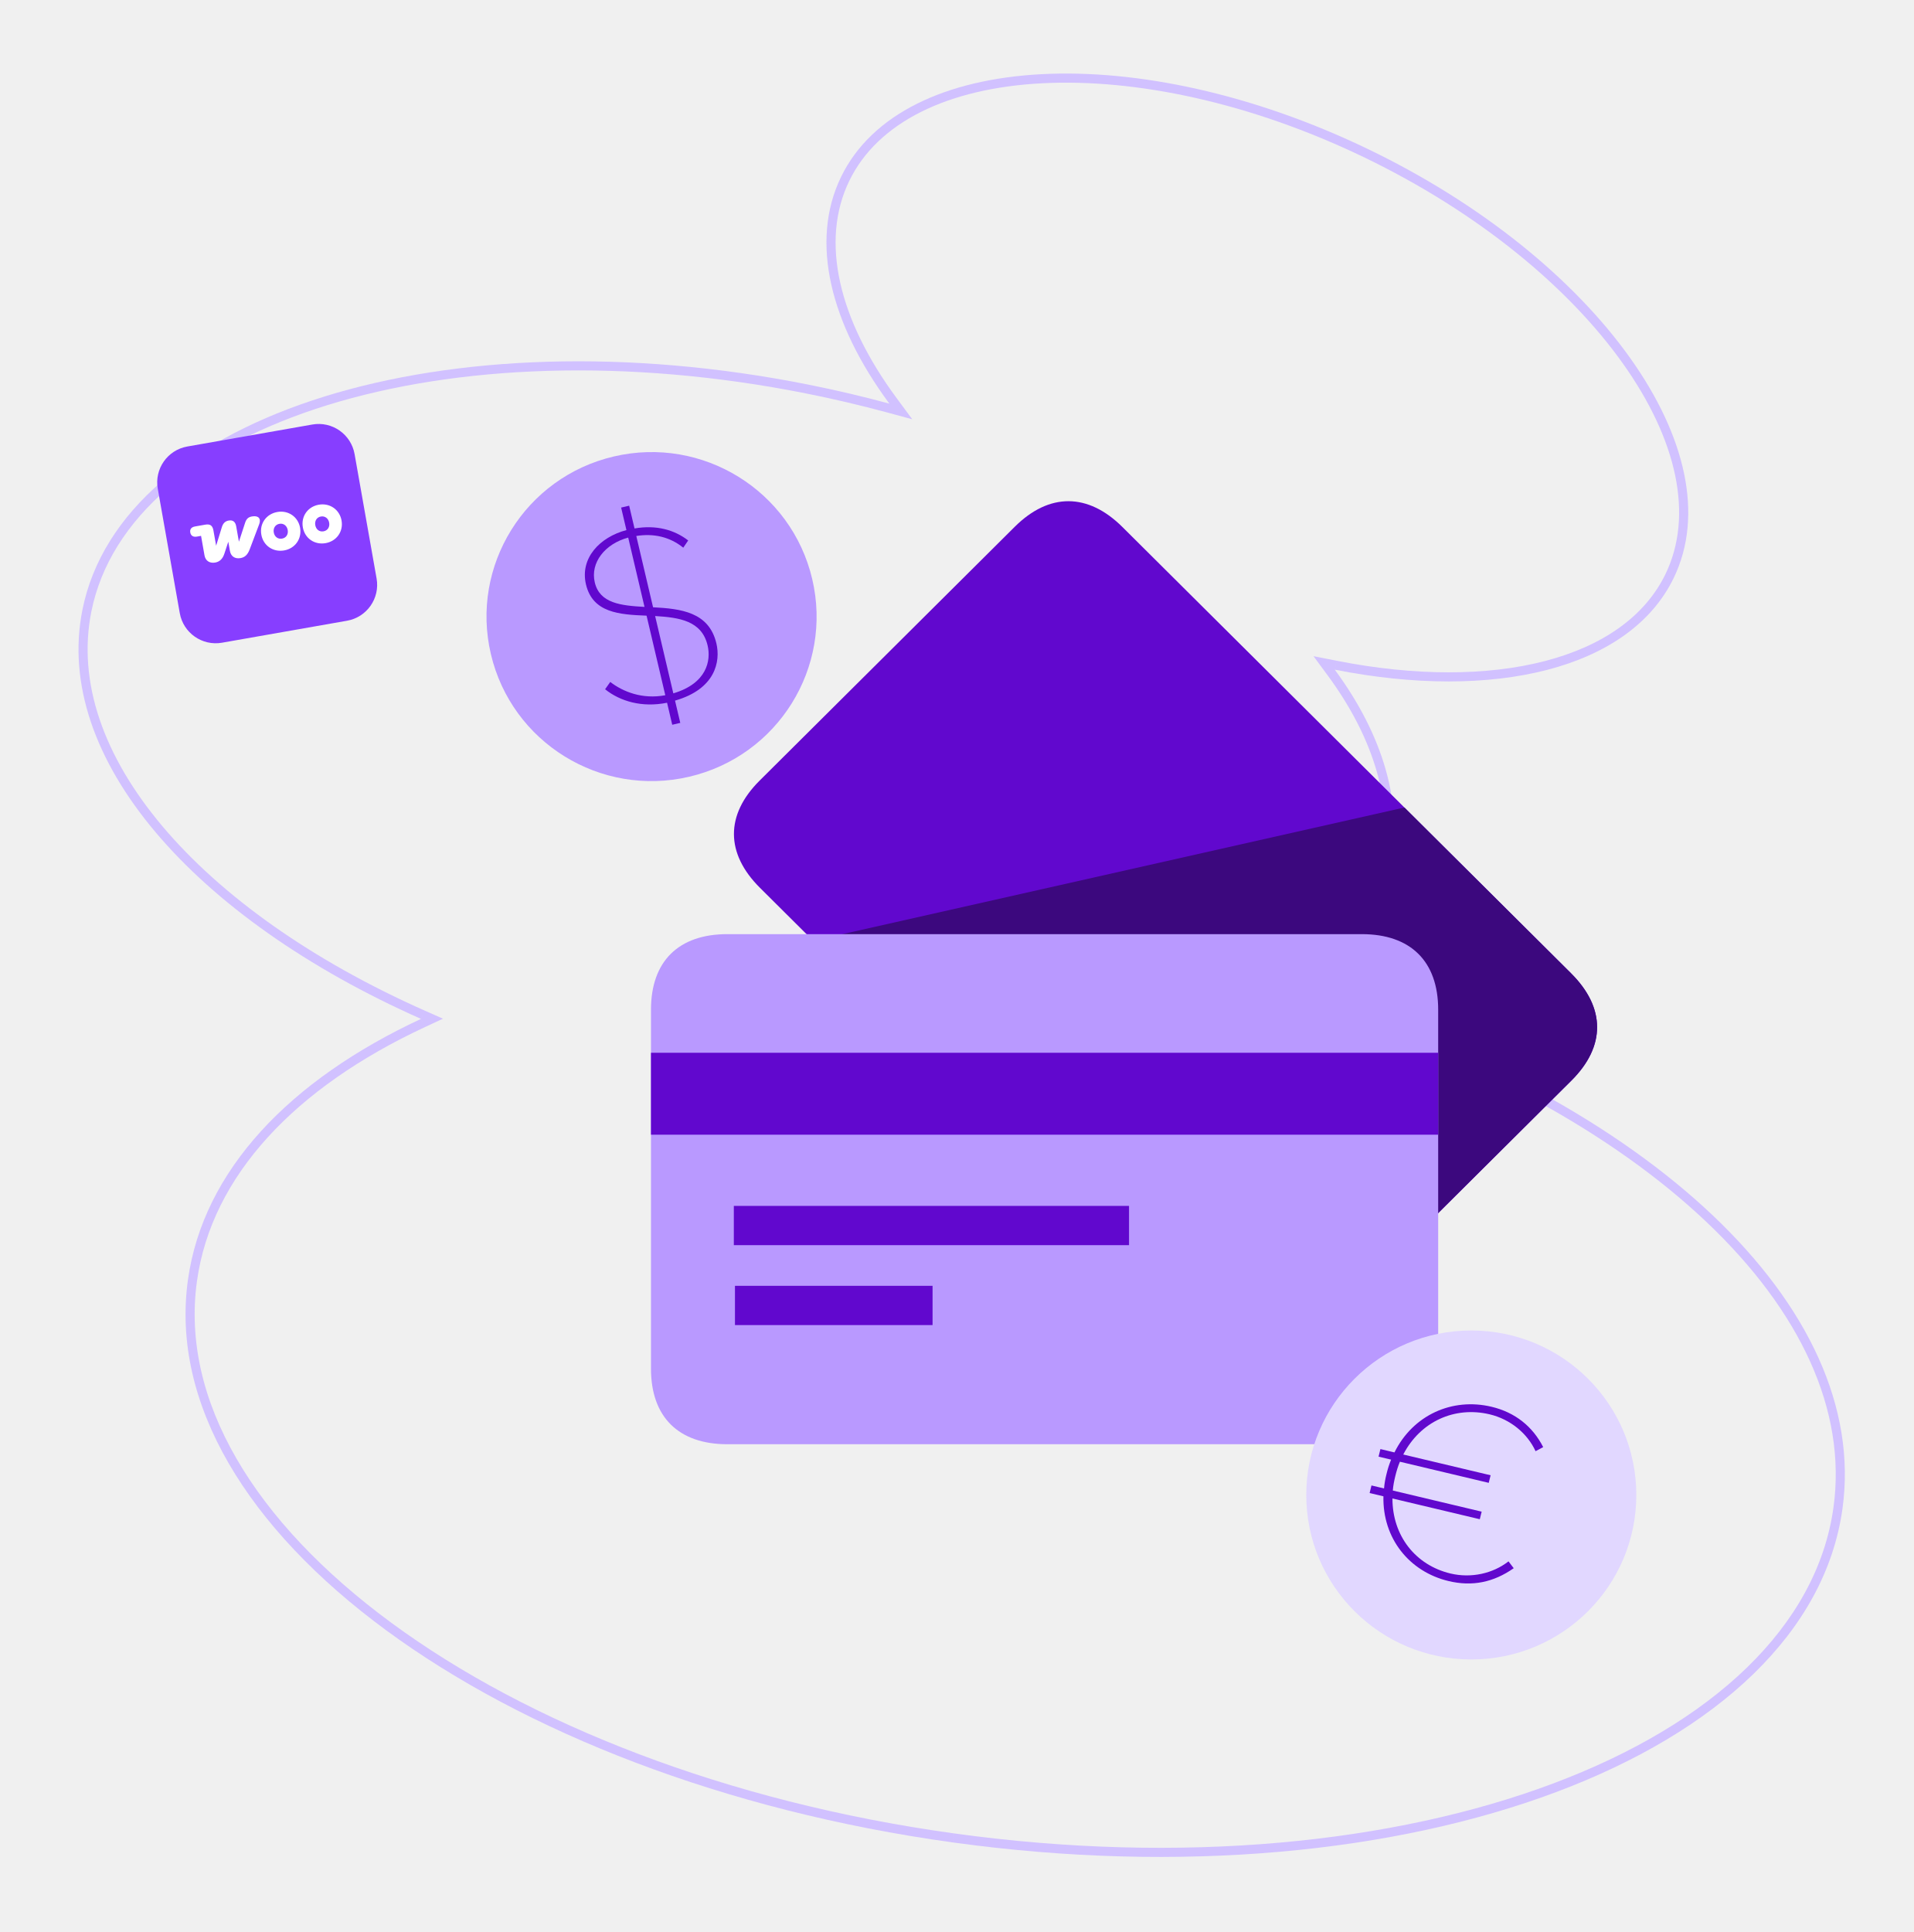
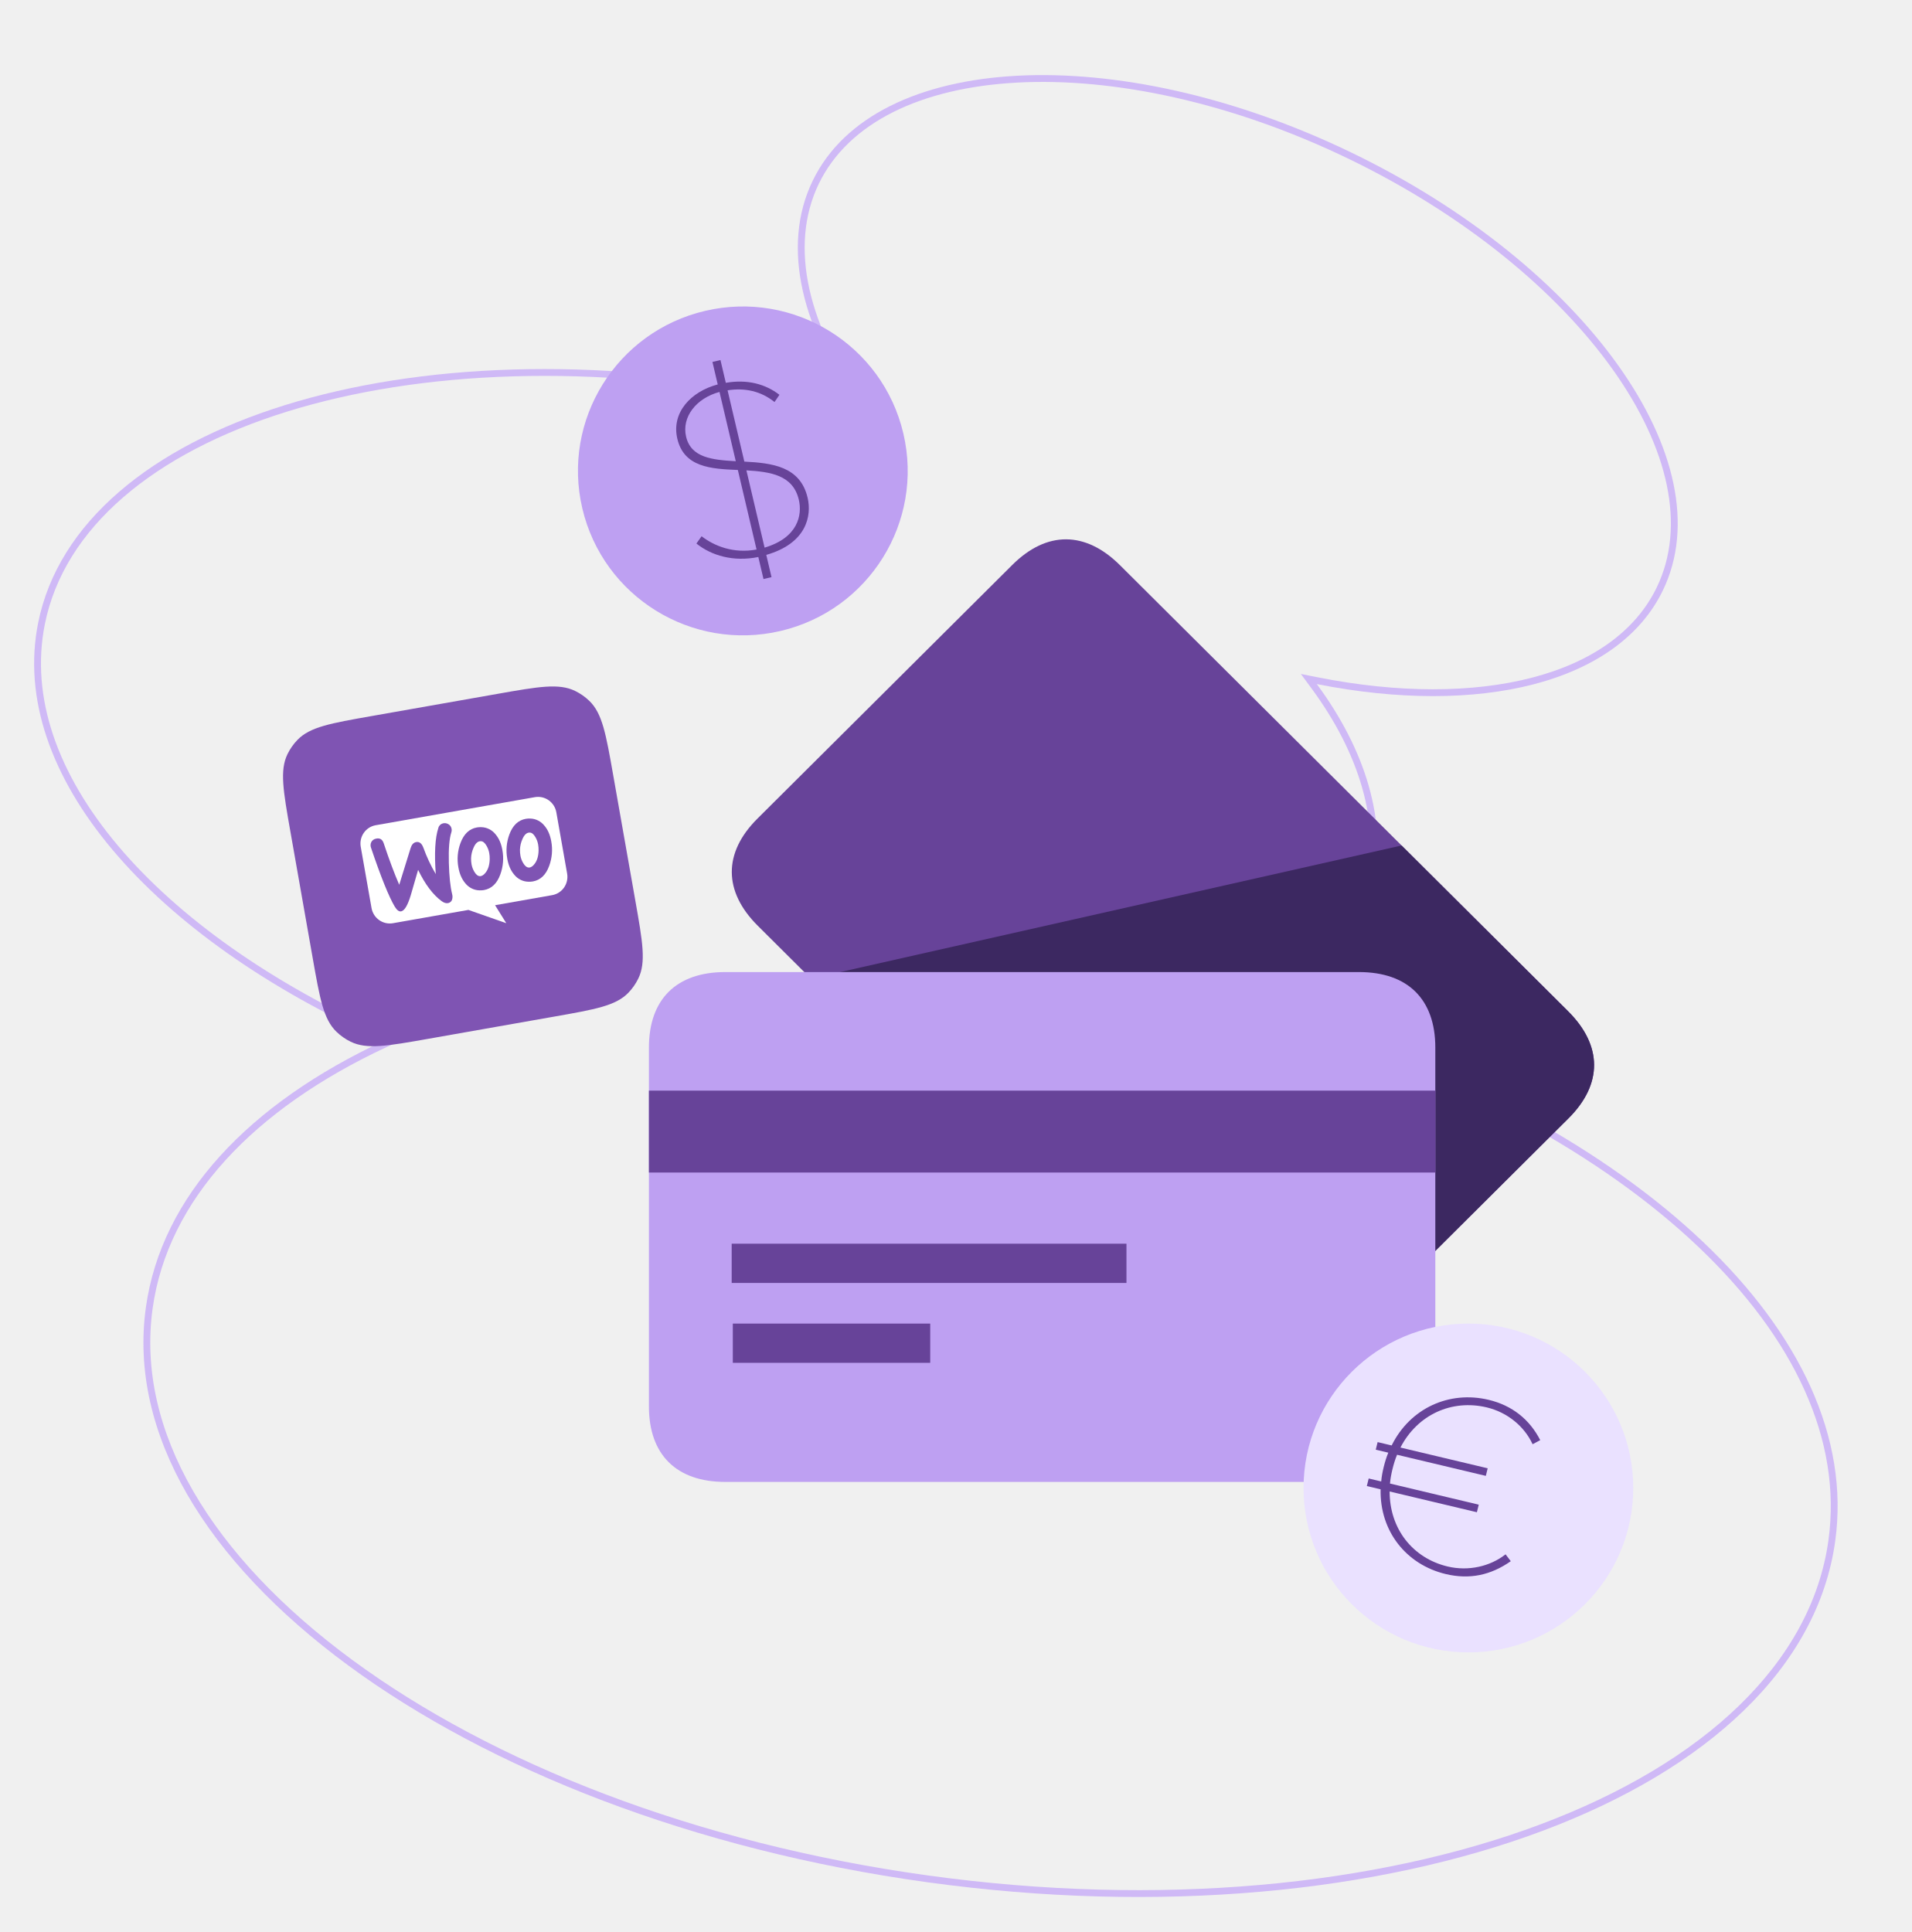
- <svg xmlns="http://www.w3.org/2000/svg" width="210" height="212" fill="none">
-   <mask id="a" fill="#fff">
-     <path fill-rule="evenodd" clip-rule="evenodd" d="M183.675 63.43c-4.858 10.017-19.763 13.5-37.192 10.053 5.255 7.122 7.578 14.69 6.116 21.992-1.074 5.359-4.086 10.07-8.615 14.003 36.622 11.24 61.316 33.824 58.215 56.085-3.782 27.156-47.496 43.546-97.636 36.609-50.14-6.937-87.72-34.575-83.938-61.731 1.674-12.016 11.166-21.925 25.574-28.637C21.323 100.77 5.787 83.181 9.046 66.912c4.315-21.542 39.949-32.61 79.59-24.723 3.058.608 6.05 1.312 8.967 2.102-6.464-8.74-8.753-17.764-5.304-24.876 6.712-13.84 32.608-15.206 57.841-3.052 25.232 12.155 40.246 33.228 33.535 47.068z" />
+ <svg xmlns="http://www.w3.org/2000/svg" width="280" height="283" viewBox="0 0 280 283" fill="none">
+   <mask id="path-1-inside-1_3106_72367" fill="white">
+     <path fill-rule="evenodd" clip-rule="evenodd" d="M243.56 86.496C236.941 100.155 216.63 104.905 192.878 100.205C200.039 109.917 203.205 120.238 201.212 130.196C199.749 137.505 195.645 143.929 189.472 149.292C239.379 164.621 273.031 195.42 268.805 225.777C263.65 262.811 204.08 285.163 135.752 275.702C67.424 266.242 16.211 228.551 21.366 191.517C23.647 175.13 36.582 161.618 56.217 152.465C22.317 137.417 1.145 113.43 5.586 91.244C11.467 61.866 60.026 46.771 114.047 57.528C118.214 58.358 122.292 59.317 126.267 60.394C117.458 48.474 114.339 36.17 119.04 26.47C128.186 7.596 163.476 5.733 197.861 22.309C232.247 38.884 252.707 67.622 243.56 86.496Z" />
  </mask>
-   <path d="M146.483 73.483l.194-.981-2.53-.5 1.531 2.075.805-.594zm37.192-10.052l.899.436-.899-.436zm-31.076 32.044l-.981-.196.981.196zm-8.615 14.003l-.656-.756-1.361 1.182 1.723.53.294-.956zm58.215 56.085l.991.138-.991-.138zm-97.636 36.609l.137-.991-.137.991zm-83.938-61.731l-.99-.138.99.138zM46.2 111.804l.422.907 1.994-.929-2.011-.892-.405.914zM9.046 66.912l.98.196-.98-.196zm79.59-24.723l-.196.98.195-.98zm8.967 2.102l-.261.965 2.775.752-1.71-2.312-.804.595zM92.3 19.415l.9.436-.9-.436zm57.841-3.052l-.434.901.434-.9zm-3.851 58.1c8.819 1.745 17.061 1.75 23.756.01 6.694-1.739 11.933-5.253 14.529-10.606l-1.799-.873c-2.262 4.664-6.904 7.9-13.233 9.544-6.33 1.644-14.255 1.667-22.865-.036l-.388 1.962zm7.29 21.209c1.534-7.658-.924-15.508-6.292-22.783l-1.609 1.188c5.142 6.969 7.332 14.255 5.94 21.202l1.961.393zm-8.94 14.561c4.665-4.05 7.815-8.947 8.94-14.561l-1.961-.393c-1.022 5.103-3.895 9.628-8.29 13.443l1.311 1.511zm-.949.201c18.204 5.587 33.385 13.977 43.609 23.679 10.234 9.71 15.399 20.621 13.91 31.312l1.981.276c1.611-11.569-4.02-23.081-14.514-33.039-10.503-9.966-25.98-18.487-44.399-24.14l-.587 1.912zm57.519 54.991c-1.817 13.042-13.268 23.719-30.795 30.291-17.485 6.556-40.776 8.916-65.714 5.465l-.274 1.982c25.202 3.487 48.838 1.12 66.69-5.574 17.811-6.678 30.108-17.774 32.074-31.888l-1.981-.276zM104.7 201.181c-24.938-3.45-46.703-12.044-61.735-23.098-15.067-11.081-23.166-24.463-21.35-37.504l-1.98-.276c-1.966 14.114 6.833 28.13 22.146 39.391 15.348 11.288 37.443 19.982 62.645 23.469l.274-1.982zm-83.085-60.602c1.608-11.542 10.753-21.228 25.006-27.868l-.845-1.813c-14.562 6.784-24.402 16.915-26.141 29.405l1.98.276zM8.065 66.716c-1.709 8.532 1.536 17.297 8.242 25.25 6.709 7.955 16.95 15.192 29.486 20.752l.811-1.828c-12.34-5.473-22.305-12.549-28.768-20.213-6.466-7.668-9.36-15.832-7.81-23.569l-1.96-.392zm80.766-25.508c-19.952-3.97-38.943-3.181-53.534 1.351-14.549 4.52-24.968 12.857-27.232 24.157l1.961.392c2.052-10.242 11.607-18.21 25.864-22.639 14.215-4.415 32.861-5.217 52.55-1.3l.39-1.961zm9.034 2.118a136.308 136.308 0 0 0-9.034-2.118l-.39 1.962c3.035.603 6.006 1.302 8.9 2.086l.524-1.93zM91.4 18.979c-3.69 7.607-1.156 17.043 5.4 25.907l1.607-1.19C92.033 35.078 89.99 26.47 93.2 19.851l-1.8-.872zm59.174-3.517c-12.739-6.136-25.688-8.882-36.352-8.32-10.623.561-19.234 4.437-22.822 11.837l1.8.872c3.122-6.44 10.816-10.167 21.127-10.711 10.269-.542 22.885 2.106 35.379 8.124l.868-1.802zm34 48.405c3.59-7.401 1.287-16.536-4.873-25.182-6.184-8.68-16.389-17.087-29.127-23.223l-.868 1.802c12.494 6.019 22.413 14.226 28.366 22.581 5.977 8.39 7.825 16.71 4.703 23.15l1.799.872z" fill="#D1C1FF" mask="url(#a)" />
-   <ellipse cx="18.107" cy="18.052" rx="18.107" ry="18.052" transform="rotate(-13.159 259.865 -188.5) skewX(.086)" fill="#B999FF" />
-   <path d="M73.774 79.528l-.568-2.416c-2.747.555-5.153-.157-6.801-1.48l.567-.8c1.385 1.067 3.507 1.932 6.04 1.456l-2.055-8.731c-2.964-.118-5.912-.298-6.65-3.428-.678-2.883 1.511-5.19 4.44-5.962l-.582-2.471.881-.206.589 2.498c2.374-.41 4.363.139 5.89 1.317l-.54.792c-1.506-1.212-3.278-1.58-5.156-1.285l1.841 7.825c3.032.16 6.136.506 6.95 3.966.465 1.977-.1 5.006-4.54 6.275l.576 2.444-.882.206zm3.882-8.7c-.64-2.718-3.106-3.069-5.76-3.23l1.997 8.484c3.695-1.096 4.15-3.606 3.763-5.254zm-12.384-6.925c.543 2.307 2.866 2.546 5.459 2.693l-1.79-7.606c-2.543.682-4.18 2.744-3.669 4.913zm107.15 42.905l-49.237-48.973c-3.782-3.763-8.041-3.792-11.819-.034L83.362 85.658c-3.773 3.753-3.749 7.995.034 11.757l49.236 48.978c3.783 3.763 8.042 3.792 11.82.034l28.004-27.857c3.773-3.753 3.749-7.995-.034-11.757v-.005z" fill="#6108CE" />
-   <path d="M89.676 103.658l58.626 38.934 24.154-24.027c3.773-3.753 3.749-7.994-.034-11.757l-18.297-18.201-64.882 14.62.438.436-.005-.005z" fill="#3C087E" />
-   <path d="M149.452 102.504H79.82c-5.351 0-8.378 2.978-8.378 8.287v39.399c0 5.309 3.032 8.287 8.383 8.287h69.627c5.352 0 8.379-2.978 8.379-8.287v-39.399c0-5.309-3.032-8.287-8.384-8.287h.005z" fill="#B999FF" />
-   <path d="M157.831 115.521h-86.39v8.99h86.39v-8.99zm-33.928 16.803h-43.37v4.308h43.37v-4.308zm-21.56 8.77H80.658v4.308h21.685v-4.308z" fill="#6108CE" />
-   <path d="M179.575 164.045c0 9.968-8.108 18.049-18.11 18.049-10.002 0-18.11-8.081-18.11-18.049s8.108-18.049 18.11-18.049c10.002 0 18.11 8.081 18.11 18.049z" fill="#E1D7FF" />
-   <path d="M159.186 172.663c-3.857-.917-6.383-4.159-6.373-8.235l9.585 2.278.205-.831-9.751-2.318c.04-.519.142-1.052.272-1.579.136-.554.293-1.075.505-1.582l9.75 2.318.205-.832-9.585-2.278c1.883-3.632 5.65-5.319 9.478-4.409 2.287.544 4.149 2.102 5.041 4.045l.839-.446c-1.162-2.272-3.086-3.815-5.675-4.43-4.324-1.028-8.621.914-10.648 5.01l-1.542-.366-.204.832 1.377.327a10.582 10.582 0 0 0-.505 1.582 9.814 9.814 0 0 0-.272 1.579l-1.377-.328-.204.832 1.515.36c-.106 4.582 2.807 8.268 7.159 9.302 2.589.616 4.921.143 7.14-1.413l-.573-.752c-1.697 1.328-4.076 1.877-6.362 1.334z" fill="#6108CE" />
-   <path d="M17.314 53.626a3.995 3.995 0 0 1 3.242-4.63l13.722-2.413a4.005 4.005 0 0 1 4.636 3.247l2.415 13.653a3.995 3.995 0 0 1-3.242 4.63l-13.722 2.412a4.005 4.005 0 0 1-4.636-3.246l-2.415-13.653z" fill="#873EFF" />
-   <g clip-path="url(#clip0_5305_189230)">
-     <path d="M23.614 61.73c.477-.085.818-.386 1.01-.977l.43-1.31.18 1.016c.106.598.558.887 1.158.782.47-.083.782-.35 1.017-.977l1.037-2.747c.227-.603-.075-.973-.787-.848-.383.068-.608.234-.758.69l-.681 2.085-.3-1.695c-.09-.504-.374-.708-.821-.63-.354.062-.61.264-.752.725l-.628 2.04-.297-1.678c-.096-.54-.36-.729-.901-.634l-1.107.195c-.418.073-.595.304-.532.662.063.358.323.524.73.452l.453-.08.378 2.142c.107.604.577.89 1.171.786zm6.822-5.549c-1.207.212-1.972 1.272-1.757 2.487.215 1.214 1.302 1.942 2.503 1.731 1.2-.21 1.96-1.27 1.752-2.48-.215-1.214-1.298-1.949-2.498-1.738zm.517 2.922c-.454.08-.826-.206-.909-.675-.083-.47.168-.87.621-.95.453-.08.826.211.91.68.082.47-.163.864-.622.945zm4.033-3.721c-1.2.21-1.966 1.27-1.751 2.485.215 1.214 1.297 1.944 2.497 1.732 1.2-.21 1.966-1.27 1.752-2.479-.214-1.209-1.297-1.95-2.498-1.738zm.517 2.92c-.46.082-.82-.206-.903-.675-.083-.47.162-.87.615-.95.454-.079.827.213.91.682.083.47-.169.864-.622.944z" fill="#fff" />
-   </g>
-   <defs>
-     <clipPath id="clip0_5305_189230">
-       <path fill="#fff" transform="rotate(-9.968 342.227 -90.226) skewX(.064)" d="M0 0H16.577V4.289H0z" />
-     </clipPath>
-   </defs>
+   <path d="M192.878 100.205L193.072 99.224L190.543 98.723L192.073 100.798L192.878 100.205ZM243.56 86.496L242.661 86.06L243.56 86.496ZM201.212 130.196L200.232 130V130L201.212 130.196ZM189.472 149.292L188.816 148.537L187.456 149.719L189.178 150.248L189.472 149.292ZM268.805 225.777L269.796 225.915L268.805 225.777ZM135.752 275.702L135.615 276.693L135.752 275.702ZM21.366 191.517L22.357 191.655L21.366 191.517ZM56.217 152.465L56.639 153.371L58.631 152.442L56.622 151.551L56.217 152.465ZM5.586 91.244L4.606 91.047L5.586 91.244ZM114.047 57.528L113.852 58.508L114.047 57.528ZM126.267 60.394L126.006 61.359L128.78 62.111L127.071 59.8L126.267 60.394ZM119.04 26.47L118.14 26.034L119.04 26.47ZM197.861 22.309L197.427 23.209L197.861 22.309ZM192.683 101.185C204.664 103.557 215.838 103.558 224.895 101.203C233.953 98.848 240.984 94.107 244.46 86.932L242.661 86.06C239.518 92.545 233.084 97.008 224.392 99.267C215.701 101.527 204.843 101.553 193.072 99.224L192.683 101.185ZM202.193 130.393C204.257 120.079 200.957 109.477 193.682 99.611L192.073 100.798C199.121 110.358 202.154 120.397 200.232 130L202.193 130.393ZM190.128 150.047C196.435 144.567 200.679 137.957 202.193 130.393L200.232 130C198.82 137.053 194.854 143.291 188.816 148.537L190.128 150.047ZM189.178 150.248C214.025 157.879 234.766 169.345 248.75 182.624C262.742 195.911 269.866 210.899 267.815 225.64L269.796 225.915C271.969 210.298 264.38 194.708 250.127 181.174C235.865 167.631 214.827 156.033 189.766 148.336L189.178 150.248ZM267.815 225.64C265.312 243.621 249.553 258.258 225.617 267.239C201.724 276.204 169.921 279.424 135.889 274.712L135.615 276.693C169.911 281.441 202.058 278.215 226.32 269.111C250.54 260.023 267.144 244.967 269.796 225.915L267.815 225.64ZM135.889 274.712C101.857 270 72.137 258.262 51.596 243.144C31.018 228 19.854 209.636 22.357 191.655L20.376 191.379C17.724 210.432 29.588 229.43 50.41 244.755C71.269 260.106 101.319 271.944 135.615 276.693L135.889 274.712ZM22.357 191.655C24.572 175.742 37.16 162.452 56.639 153.371L55.794 151.558C36.005 160.784 22.723 174.519 20.376 191.379L22.357 191.655ZM4.606 91.047C2.306 102.538 6.663 114.382 15.759 125.176C24.857 135.972 38.762 145.811 55.811 153.379L56.622 151.551C39.771 144.071 26.141 134.393 17.288 123.887C8.433 113.379 4.426 102.136 6.567 91.44L4.606 91.047ZM114.242 56.547C87.1 51.142 61.283 52.221 41.467 58.38C21.694 64.527 7.652 75.831 4.606 91.047L6.567 91.44C9.401 77.279 22.58 66.346 42.061 60.29C61.5 54.248 86.973 53.156 113.852 58.508L114.242 56.547ZM126.529 59.429C122.532 58.346 118.432 57.381 114.242 56.547L113.852 58.508C117.997 59.334 122.053 60.288 126.006 61.359L126.529 59.429ZM118.14 26.034C113.2 36.228 116.563 48.946 125.463 60.989L127.071 59.8C118.353 48.003 115.478 36.112 119.939 26.907L118.14 26.034ZM198.295 21.408C180.981 13.061 163.395 9.334 148.933 10.097C134.513 10.859 122.945 16.117 118.14 26.034L119.939 26.907C124.28 17.949 134.931 12.839 149.038 12.095C163.105 11.352 180.356 14.98 197.427 23.209L198.295 21.408ZM244.46 86.932C249.267 77.014 246.211 64.705 237.85 52.961C229.465 41.183 215.61 29.755 198.295 21.408L197.427 23.209C214.498 31.439 228.066 42.667 236.221 54.12C244.399 65.608 247.001 77.104 242.661 86.06L244.46 86.932Z" fill="#CFB9F6" mask="url(#path-1-inside-1_3106_72367)" />
+   <ellipse cx="24.143" cy="24.086" rx="24.143" ry="24.086" transform="matrix(0.973705 -0.227813 0.228956 0.973437 79.7821 51.0342)" fill="#BEA0F2" />
+   <path d="M111.832 84.815L111.074 81.591C107.411 82.332 104.204 81.382 102.006 79.616L102.763 78.55C104.609 79.973 107.438 81.128 110.815 80.492L108.075 68.842C104.124 68.684 100.192 68.445 99.21 64.269C98.305 60.422 101.224 57.343 105.128 56.313L104.353 53.016L105.528 52.741L106.312 56.075C109.477 55.527 112.13 56.26 114.166 57.832L113.446 58.889C111.438 57.272 109.075 56.781 106.571 57.174L109.026 67.615C113.068 67.829 117.207 68.29 118.293 72.906C118.913 75.544 118.159 79.586 112.24 81.28L113.007 84.54L111.832 84.815ZM117.007 73.207C116.154 69.58 112.866 69.113 109.328 68.897L111.991 80.217C116.917 78.755 117.524 75.405 117.007 73.207ZM100.495 63.968C101.219 67.045 104.317 67.364 107.773 67.56L105.387 57.412C101.996 58.321 99.815 61.074 100.495 63.968Z" fill="#674399" />
+   <path d="M229.691 148.131L164.042 82.787C158.999 77.766 153.32 77.728 148.283 82.742L110.944 119.911C105.914 124.919 105.946 130.578 110.989 135.599L176.638 200.95C181.681 205.971 187.36 206.009 192.397 200.995L229.736 163.826C234.766 158.818 234.734 153.158 229.691 148.138V148.131Z" fill="#674399" />
+   <path d="M119.363 143.928L197.531 195.878L229.736 163.819C234.766 158.811 234.734 153.152 229.691 148.131L205.295 123.846L118.786 143.353L119.369 143.935L119.363 143.928Z" fill="#3C2861" />
+   <path d="M199.064 142.389H106.222C99.087 142.389 95.05 146.362 95.05 153.446V206.015C95.05 213.099 99.093 217.072 106.228 217.072H199.064C206.2 217.072 210.236 213.099 210.236 206.015V153.446C210.236 146.362 206.193 142.389 199.058 142.389H199.064Z" fill="#BEA0F2" />
+   <path d="M210.236 159.757H95.05V171.753H210.236V159.757Z" fill="#674399" />
+   <path d="M164.998 182.178H107.172V187.927H164.998V182.178Z" fill="#674399" />
+   <path d="M136.252 193.879H107.339V199.628H136.252V193.879Z" fill="#674399" />
+   <path d="M239.227 217.962C239.227 231.263 228.417 242.045 215.081 242.045C201.745 242.045 190.934 231.263 190.934 217.962C190.934 204.661 201.745 193.879 215.081 193.879C228.417 193.879 239.227 204.661 239.227 217.962Z" fill="#EAE1FF" />
+   <path d="M212.042 229.461C206.9 228.238 203.531 223.912 203.545 218.473L216.325 221.513L216.598 220.403L203.597 217.311C203.651 216.619 203.787 215.907 203.959 215.204C204.141 214.464 204.35 213.77 204.633 213.093L217.633 216.186L217.906 215.076L205.126 212.036C207.637 207.191 212.66 204.94 217.764 206.154C220.813 206.879 223.295 208.958 224.485 211.551L225.603 210.955C224.054 207.924 221.489 205.865 218.037 205.044C212.271 203.673 206.543 206.265 203.841 211.73L201.784 211.241L201.511 212.351L203.348 212.788C203.065 213.464 202.856 214.158 202.674 214.898C202.501 215.601 202.365 216.313 202.312 217.005L200.476 216.568L200.203 217.678L202.223 218.158C202.082 224.272 205.967 229.19 211.769 230.57C215.221 231.392 218.33 230.761 221.289 228.684L220.525 227.68C218.263 229.453 215.09 230.186 212.042 229.461Z" fill="#674399" />
+   <path d="M42.541 121.844C41.483 115.84 40.953 112.838 42.111 110.463C42.485 109.697 42.977 108.993 43.57 108.38C45.405 106.48 48.407 105.95 54.412 104.891L72.859 101.639C78.864 100.58 81.866 100.051 84.24 101.209C85.007 101.583 85.71 102.075 86.324 102.668C88.224 104.503 88.753 107.505 89.812 113.509L93.065 131.956C94.124 137.961 94.653 140.963 93.495 143.337C93.121 144.104 92.629 144.807 92.036 145.421C90.201 147.321 87.199 147.851 81.194 148.909L62.747 152.162C56.742 153.221 53.74 153.75 51.366 152.592C50.599 152.218 49.896 151.726 49.282 151.133C47.382 149.298 46.853 146.296 45.794 140.292L42.541 121.844Z" fill="#7F54B3" />
+   <path fill-rule="evenodd" clip-rule="evenodd" d="M55.029 120.879L78.343 116.768C78.694 116.706 79.054 116.714 79.402 116.792C79.749 116.87 80.078 117.016 80.369 117.222C80.96 117.64 81.362 118.274 81.487 118.986L83.069 127.959C83.195 128.671 83.035 129.405 82.624 130C82.421 130.293 82.162 130.543 81.862 130.735C81.562 130.928 81.227 131.059 80.876 131.121L72.514 132.595L74.158 135.229L68.608 133.284L57.56 135.232C56.088 135.49 54.684 134.497 54.42 133.012L52.838 124.038C52.578 122.554 53.558 121.14 55.029 120.879Z" fill="white" />
+   <path d="M54.383 123.348C54.449 123.222 54.542 123.112 54.656 123.027C54.77 122.942 54.902 122.883 55.042 122.855C55.622 122.709 56.009 122.933 56.204 123.526C57.002 125.929 57.76 127.954 58.476 129.602L60.145 124.223C60.299 123.738 60.545 123.451 60.891 123.361C61.393 123.234 61.769 123.509 62.019 124.185C62.5 125.524 63.107 126.814 63.83 128.04C63.604 124.985 63.73 122.727 64.209 121.266C64.25 121.105 64.335 120.959 64.453 120.843C64.572 120.726 64.719 120.645 64.881 120.607C65.011 120.573 65.146 120.565 65.278 120.584C65.411 120.602 65.539 120.647 65.655 120.715C65.892 120.84 66.066 121.065 66.127 121.331C66.178 121.524 66.172 121.726 66.111 121.916C65.81 122.852 65.689 124.341 65.745 126.385C65.797 128.358 65.956 129.88 66.222 130.951C66.296 131.212 66.296 131.488 66.225 131.75C66.19 131.878 66.121 131.995 66.025 132.088C65.929 132.18 65.811 132.245 65.681 132.276C65.376 132.352 65.045 132.26 64.688 131.999C63.413 131.061 62.264 129.533 61.242 127.417C60.761 129.063 60.403 130.299 60.169 131.124C59.727 132.584 59.265 133.372 58.784 133.489C58.472 133.568 58.154 133.345 57.831 132.82C56.967 131.376 55.804 128.494 54.343 124.176C54.292 124.043 54.27 123.9 54.277 123.758C54.284 123.616 54.32 123.476 54.383 123.348L54.383 123.348Z" fill="#7F54B3" />
+   <path fill-rule="evenodd" clip-rule="evenodd" d="M77.658 119.901C78.475 119.916 79.247 120.309 79.764 120.972C80.254 121.554 80.581 122.312 80.746 123.246C80.968 124.444 80.864 125.68 80.445 126.824C79.964 128.154 79.161 128.918 78.037 129.116C77.825 129.152 77.609 129.166 77.394 129.156C76.577 129.14 75.805 128.747 75.288 128.084C74.796 127.49 74.468 126.726 74.303 125.793C74.08 124.601 74.185 123.37 74.607 122.233C75.099 120.902 75.901 120.138 77.016 119.941C77.228 119.905 77.443 119.891 77.658 119.901ZM78.317 126.523C78.678 126.046 78.869 125.397 78.889 124.577L78.889 124.581C78.895 124.279 78.872 123.978 78.818 123.681C78.749 123.305 78.614 122.945 78.419 122.616C78.168 122.185 77.895 121.964 77.601 121.956C77.164 121.935 76.804 122.254 76.521 122.913C76.302 123.399 76.18 123.923 76.16 124.456C76.154 124.758 76.178 125.059 76.232 125.357C76.301 125.732 76.436 126.092 76.63 126.418C76.881 126.846 77.154 127.066 77.45 127.078C77.745 127.09 78.034 126.905 78.317 126.523ZM70.498 121.163C71.315 121.179 72.087 121.572 72.604 122.234L72.603 122.235C73.092 122.817 73.419 123.575 73.584 124.509C73.806 125.707 73.702 126.943 73.283 128.087C72.803 129.416 72 130.18 70.875 130.379C70.662 130.415 70.447 130.428 70.231 130.419C69.414 130.403 68.642 130.01 68.125 129.347C67.634 128.753 67.306 127.989 67.141 127.056C66.918 125.864 67.023 124.633 67.445 123.496C67.936 122.165 68.739 121.401 69.854 121.204C70.067 121.168 70.282 121.154 70.498 121.163ZM71.157 127.785C71.519 127.309 71.709 126.66 71.729 125.84L71.729 125.843C71.736 125.542 71.712 125.24 71.658 124.943C71.588 124.568 71.453 124.207 71.259 123.878C71.008 123.447 70.735 123.227 70.441 123.219C70.004 123.198 69.644 123.517 69.361 124.176C69.142 124.662 69.019 125.186 69 125.718C68.993 126.02 69.017 126.322 69.07 126.62C69.141 126.995 69.276 127.355 69.469 127.681C69.721 128.112 69.994 128.331 70.288 128.341C70.582 128.35 70.873 128.164 71.157 127.785Z" fill="#7F54B3" />
</svg>
